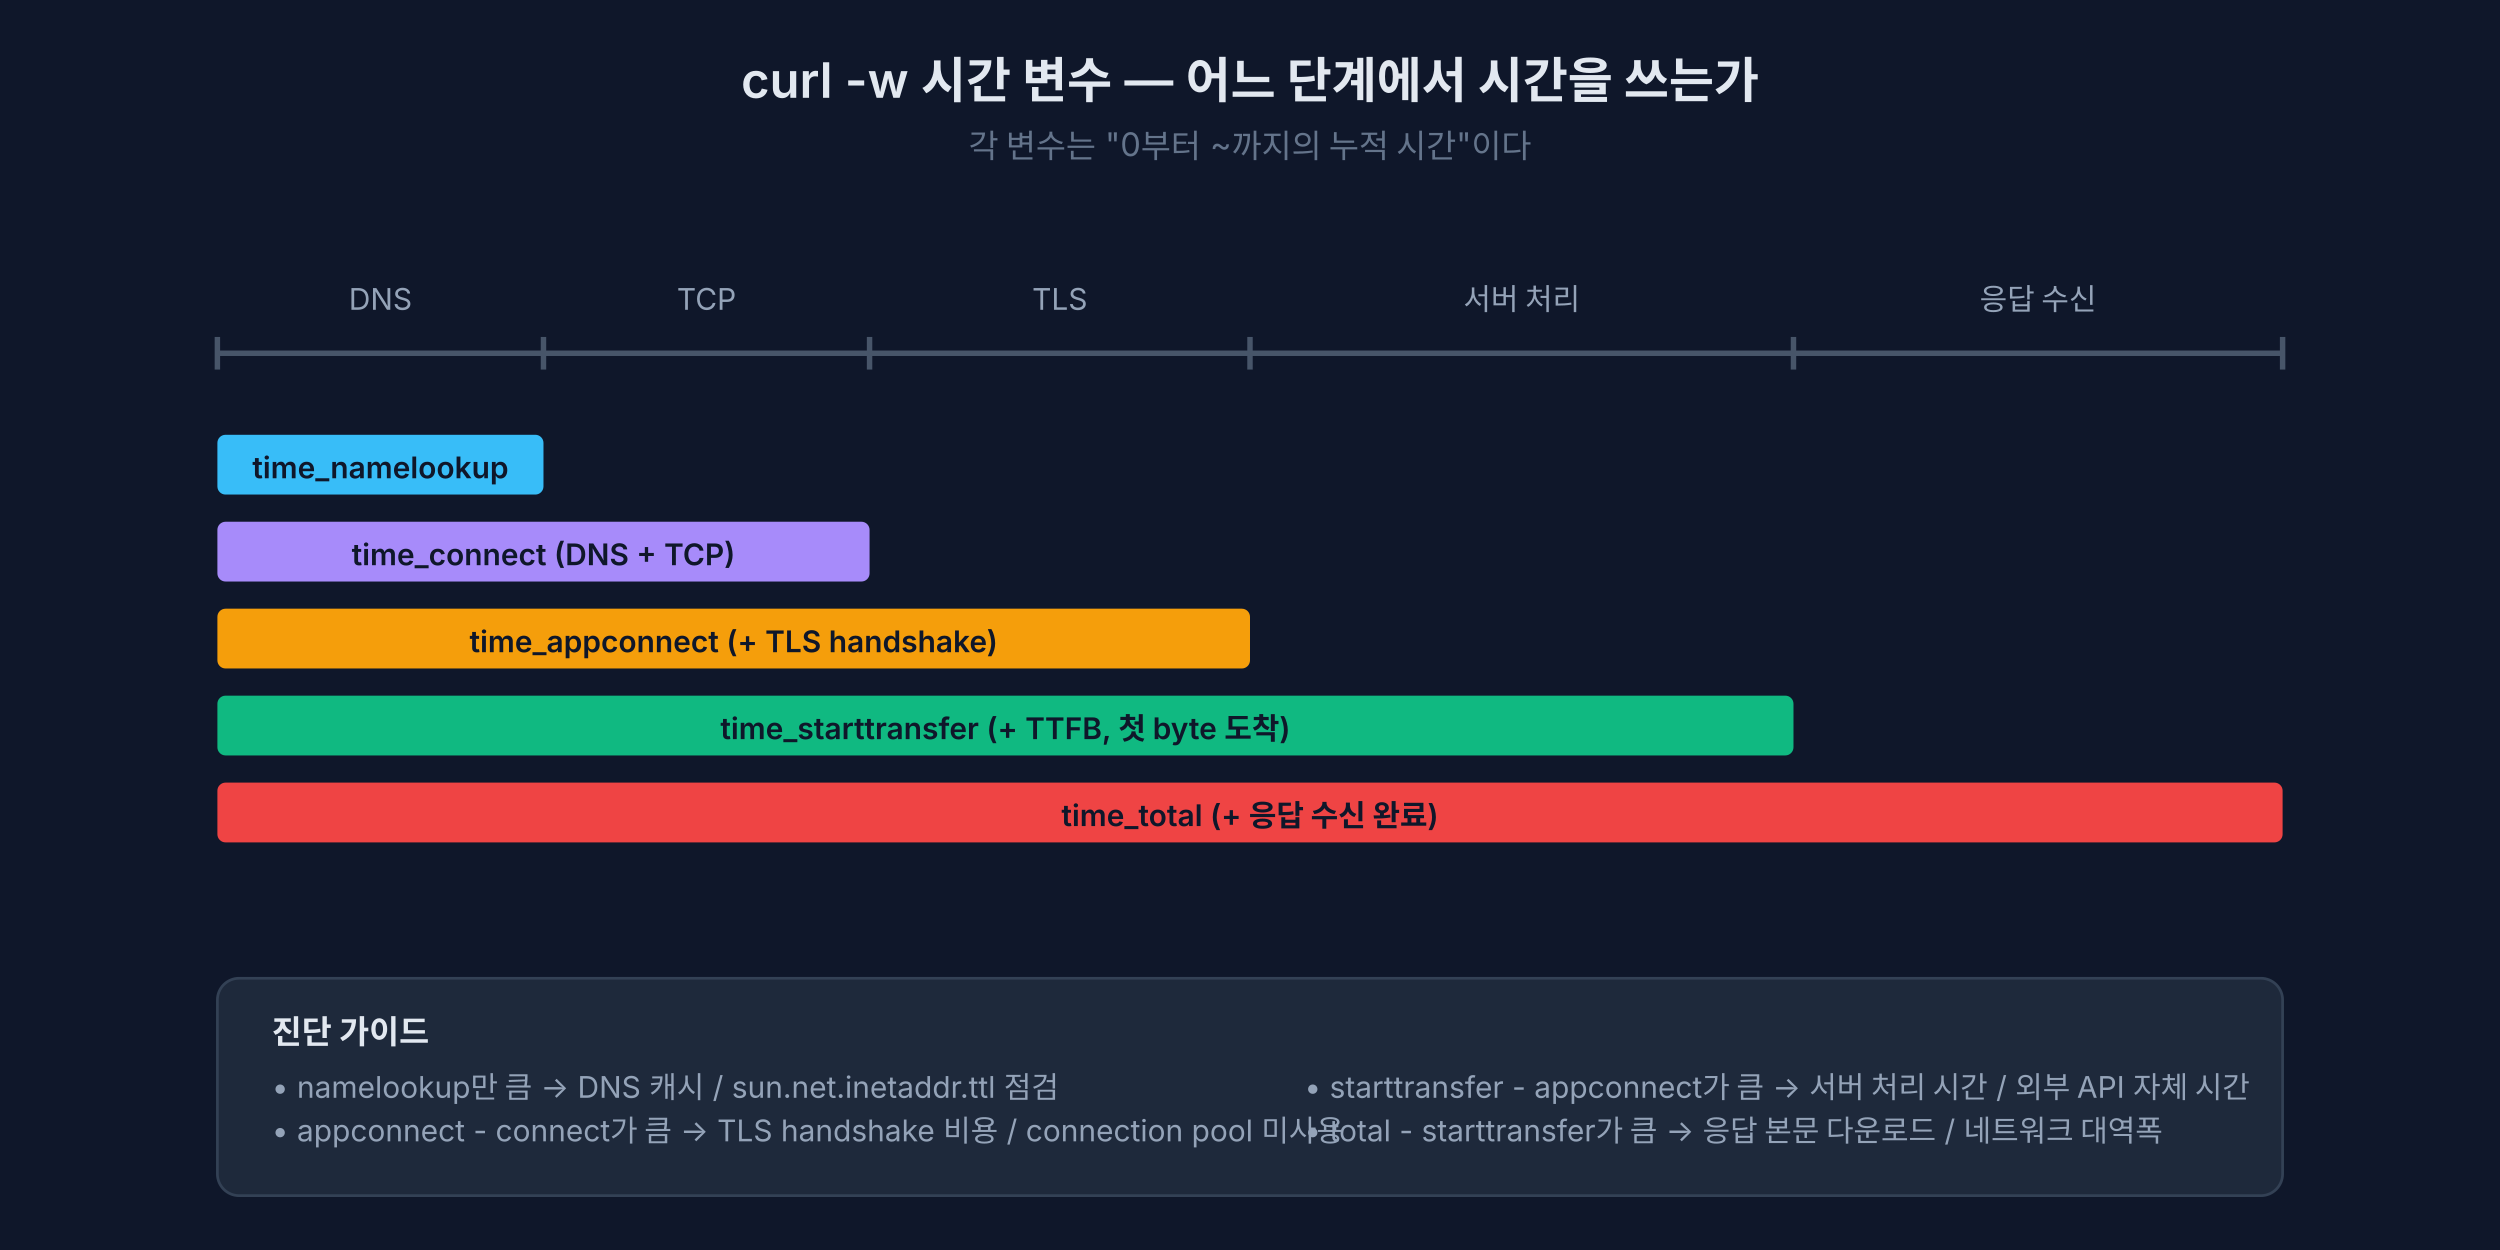
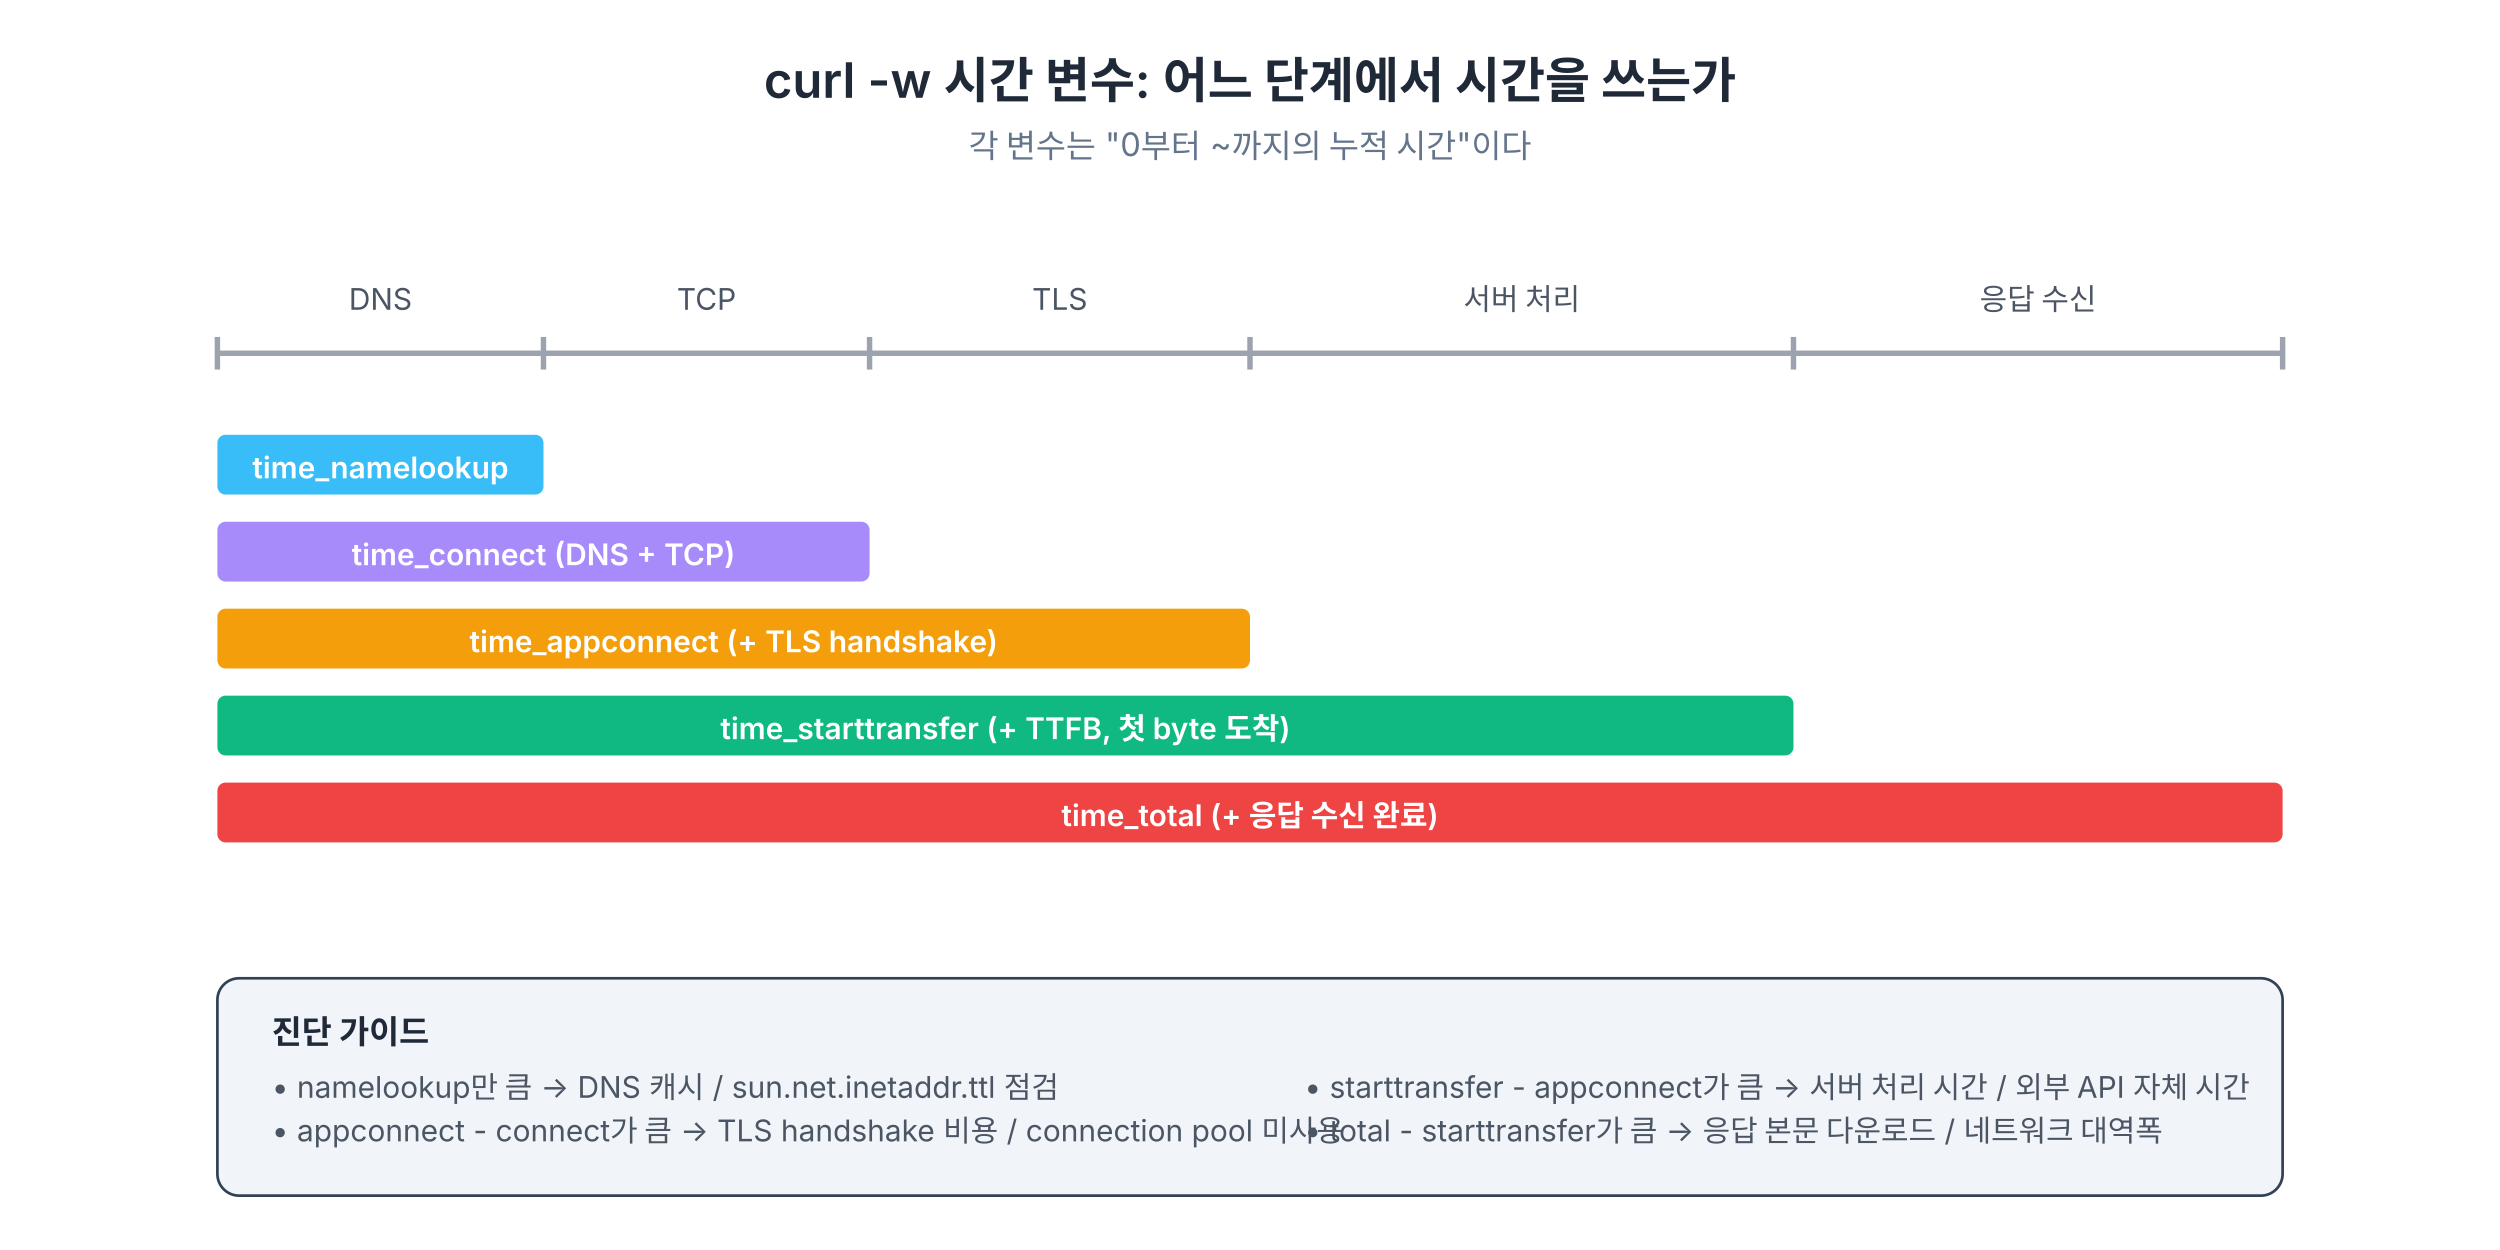
<svg xmlns="http://www.w3.org/2000/svg" viewBox="0 0 920 460" font-family="system-ui, -apple-system, sans-serif">
-   <rect width="920" height="460" fill="#0f172a" />
-   <text x="460" y="36" fill="#e2e8f0" font-size="18" font-weight="600" text-anchor="middle">curl -w 시간 변수 — 어느 단계에서 시간을 쓰는가</text>
+   <rect width="920" height="460" fill="#ffffff" />
+   <text x="460" y="36" fill="#1f2937" font-size="18" font-weight="600" text-anchor="middle">curl -w 시간 변수: 어느 단계에서 시간을 쓰는가</text>
  <text x="460" y="58" fill="#64748b" font-size="12" text-anchor="middle">각 변수는 "0부터 ~까지의 누적 시간"이다</text>
  <g transform="translate(80, 130)">
-     <line x1="0" y1="0" x2="760" y2="0" stroke="#475569" stroke-width="2" />
-     <line x1="0" y1="-6" x2="0" y2="6" stroke="#475569" stroke-width="2" />
-     <line x1="120" y1="-6" x2="120" y2="6" stroke="#475569" stroke-width="2" />
-     <line x1="240" y1="-6" x2="240" y2="6" stroke="#475569" stroke-width="2" />
-     <line x1="380" y1="-6" x2="380" y2="6" stroke="#475569" stroke-width="2" />
-     <line x1="580" y1="-6" x2="580" y2="6" stroke="#475569" stroke-width="2" />
-     <line x1="760" y1="-6" x2="760" y2="6" stroke="#475569" stroke-width="2" />
-     <text x="60" y="-16" fill="#94a3b8" font-size="11" text-anchor="middle">DNS</text>
-     <text x="180" y="-16" fill="#94a3b8" font-size="11" text-anchor="middle">TCP</text>
-     <text x="310" y="-16" fill="#94a3b8" font-size="11" text-anchor="middle">TLS</text>
-     <text x="480" y="-16" fill="#94a3b8" font-size="11" text-anchor="middle">서버 처리</text>
-     <text x="670" y="-16" fill="#94a3b8" font-size="11" text-anchor="middle">응답 수신</text>
+     <line x1="0" y1="0" x2="760" y2="0" stroke="#9ca3af" stroke-width="2" />
+     <line x1="0" y1="-6" x2="0" y2="6" stroke="#9ca3af" stroke-width="2" />
+     <line x1="120" y1="-6" x2="120" y2="6" stroke="#9ca3af" stroke-width="2" />
+     <line x1="240" y1="-6" x2="240" y2="6" stroke="#9ca3af" stroke-width="2" />
+     <line x1="380" y1="-6" x2="380" y2="6" stroke="#9ca3af" stroke-width="2" />
+     <line x1="580" y1="-6" x2="580" y2="6" stroke="#9ca3af" stroke-width="2" />
+     <line x1="760" y1="-6" x2="760" y2="6" stroke="#9ca3af" stroke-width="2" />
+     <text x="60" y="-16" fill="#4b5563" font-size="11" text-anchor="middle">DNS</text>
+     <text x="180" y="-16" fill="#4b5563" font-size="11" text-anchor="middle">TCP</text>
+     <text x="310" y="-16" fill="#4b5563" font-size="11" text-anchor="middle">TLS</text>
+     <text x="480" y="-16" fill="#4b5563" font-size="11" text-anchor="middle">서버 처리</text>
+     <text x="670" y="-16" fill="#4b5563" font-size="11" text-anchor="middle">응답 수신</text>
    <rect x="0" y="30" width="120" height="22" rx="3" fill="#38bdf8" />
-     <text x="60" y="46" fill="#0f172a" font-size="11" font-weight="600" text-anchor="middle">time_namelookup</text>
+     <text x="60" y="46" fill="#ffffff" font-size="11" font-weight="600" text-anchor="middle">time_namelookup</text>
    <rect x="0" y="62" width="240" height="22" rx="3" fill="#a78bfa" />
-     <text x="120" y="78" fill="#0f172a" font-size="11" font-weight="600" text-anchor="middle">time_connect (DNS + TCP)</text>
+     <text x="120" y="78" fill="#ffffff" font-size="11" font-weight="600" text-anchor="middle">time_connect (DNS + TCP)</text>
    <rect x="0" y="94" width="380" height="22" rx="3" fill="#f59e0b" />
-     <text x="190" y="110" fill="#0f172a" font-size="11" font-weight="600" text-anchor="middle">time_appconnect (+ TLS handshake)</text>
+     <text x="190" y="110" fill="#ffffff" font-size="11" font-weight="600" text-anchor="middle">time_appconnect (+ TLS handshake)</text>
    <rect x="0" y="126" width="580" height="22" rx="3" fill="#10b981" />
-     <text x="290" y="142" fill="#0f172a" font-size="11" font-weight="600" text-anchor="middle">time_starttransfer (+ TTFB, 첫 byte 도착)</text>
+     <text x="290" y="142" fill="#ffffff" font-size="11" font-weight="600" text-anchor="middle">time_starttransfer (+ TTFB, 첫 byte 도착)</text>
    <rect x="0" y="158" width="760" height="22" rx="3" fill="#ef4444" />
-     <text x="380" y="174" fill="#0f172a" font-size="11" font-weight="600" text-anchor="middle">time_total (+ 응답 수신 완료)</text>
+     <text x="380" y="174" fill="#ffffff" font-size="11" font-weight="600" text-anchor="middle">time_total (+ 응답 수신 완료)</text>
  </g>
  <g transform="translate(80, 360)">
-     <rect x="0" y="0" width="760" height="80" rx="8" fill="#1e293b" stroke="#334155" stroke-width="1" />
-     <text x="20" y="24" fill="#e2e8f0" font-size="12" font-weight="600">진단 가이드</text>
-     <text x="20" y="44" fill="#94a3b8" font-size="11">• namelookup만 큼 → DNS 캐시 / sun.net.inetaddr.ttl 점검</text>
-     <text x="20" y="60" fill="#94a3b8" font-size="11">• appconnect - connect가 큼 → TLS handshake 비용 / connection pool 미사용</text>
-     <text x="400" y="44" fill="#94a3b8" font-size="11">• starttransfer - appconnect가 큼 → 서버 처리 시간 / 외부 API 자체 시간</text>
-     <text x="400" y="60" fill="#94a3b8" font-size="11">• total - starttransfer가 큼 → 응답 본문 다운로드 / 네트워크 대역폭</text>
+     <rect x="0" y="0" width="760" height="80" rx="8" fill="#f1f5f9" stroke="#334155" stroke-width="1" />
+     <text x="20" y="24" fill="#1f2937" font-size="12" font-weight="600">진단 가이드</text>
+     <text x="20" y="44" fill="#4b5563" font-size="11">• namelookup만 큼 → DNS 캐시 / sun.net.inetaddr.ttl 점검</text>
+     <text x="20" y="60" fill="#4b5563" font-size="11">• appconnect - connect가 큼 → TLS handshake 비용 / connection pool 미사용</text>
+     <text x="400" y="44" fill="#4b5563" font-size="11">• starttransfer - appconnect가 큼 → 서버 처리 시간 / 외부 API 자체 시간</text>
+     <text x="400" y="60" fill="#4b5563" font-size="11">• total - starttransfer가 큼 → 응답 본문 다운로드 / 네트워크 대역폭</text>
  </g>
</svg>
